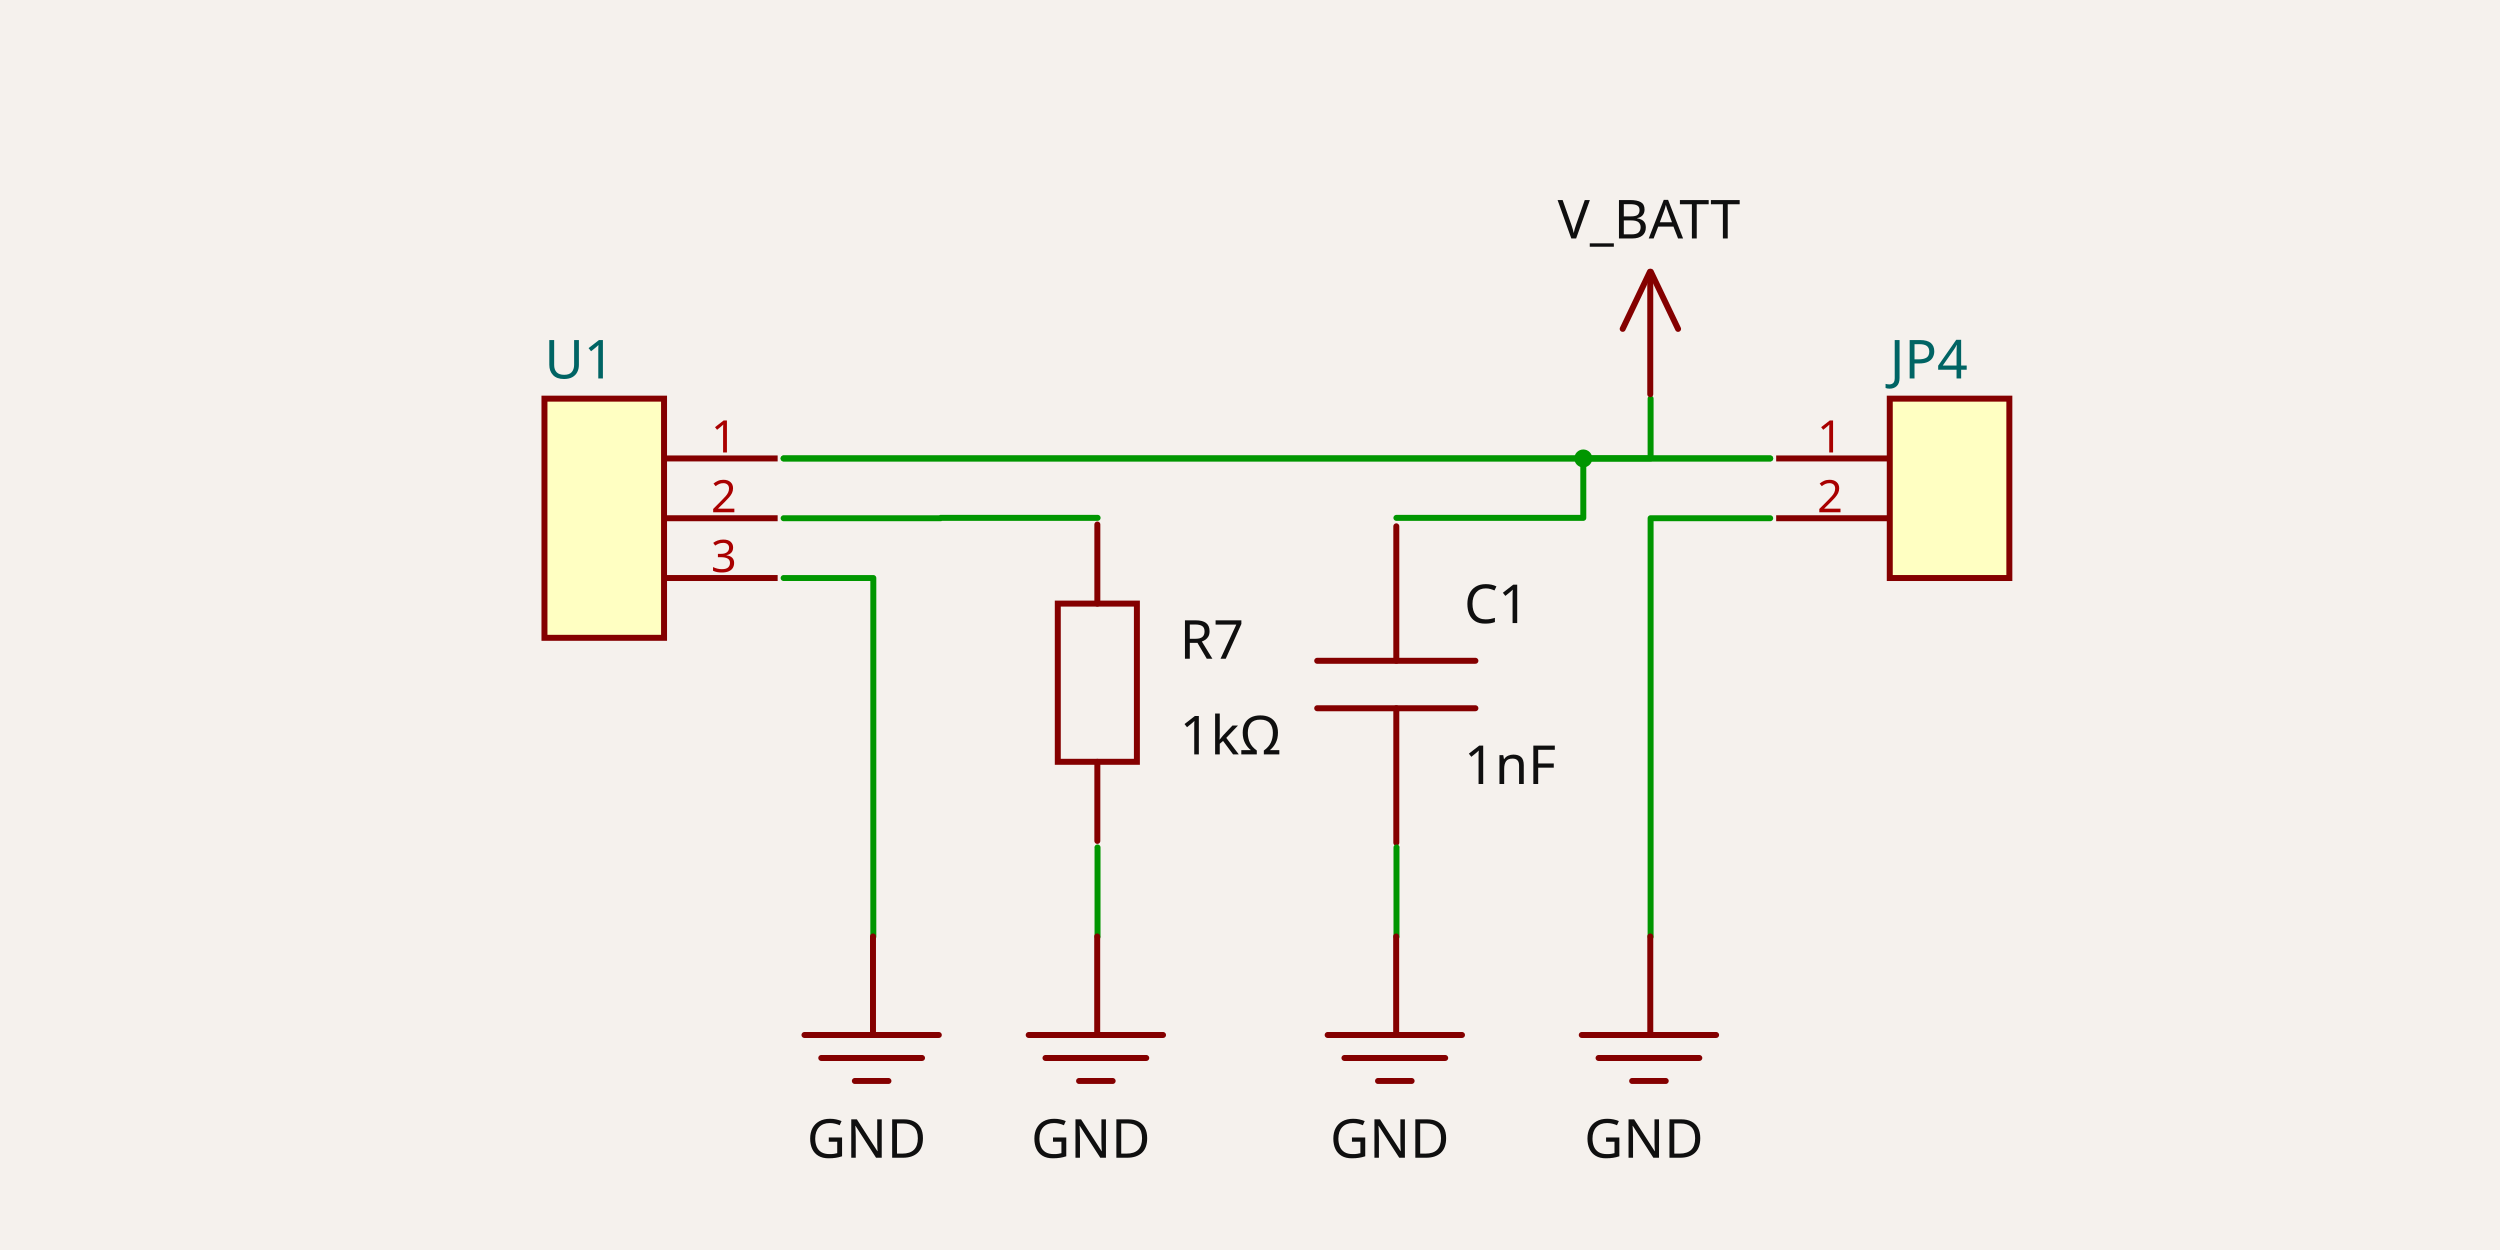
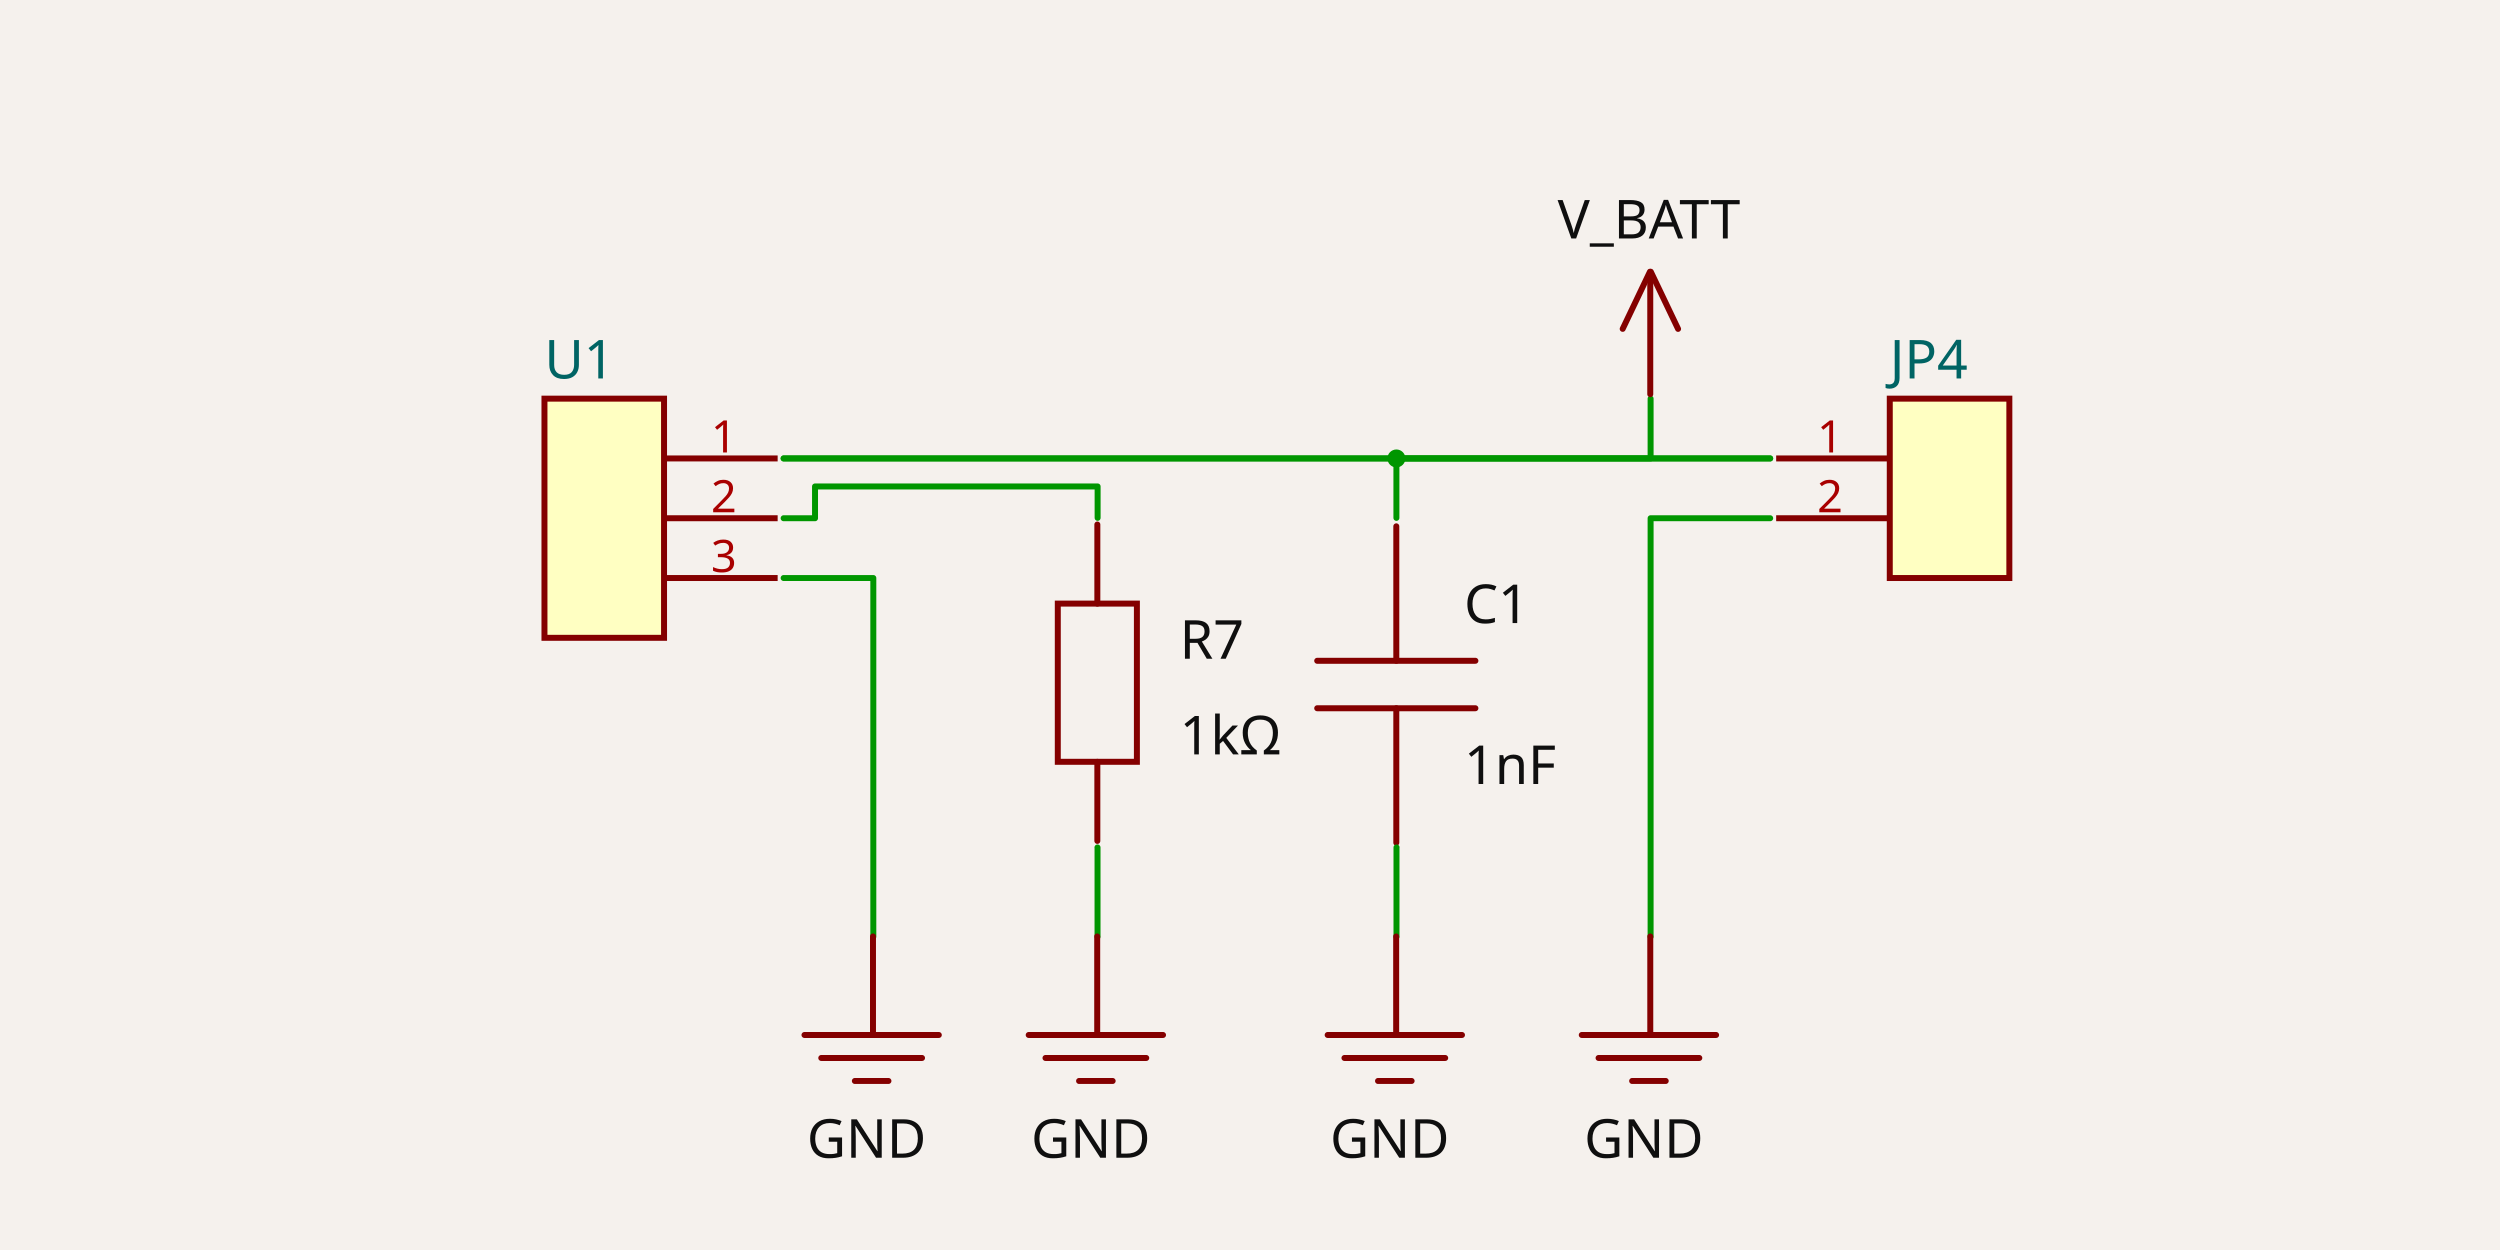
- <svg xmlns="http://www.w3.org/2000/svg" width="1200" height="600" style="background-color: rgb(245, 241, 237)" data-real-to-screen-transform="matrix(143.4994738353,0,0,-143.4994738353,290.0411365158,248.7515545776)" data-software-used-string="@tscircuit/core@0.0.571">
+ <svg xmlns="http://www.w3.org/2000/svg" width="1200" height="600" style="background-color: rgb(245, 241, 237)" data-real-to-screen-transform="matrix(143.4994738353,0,0,-143.4994738353,290.0411365158,248.7515545776)" data-software-used-string="@tscircuit/core@0.0.586">
  <style>
              .boundary { fill: rgb(245, 241, 237); }
              .schematic-boundary { fill: none; stroke: #fff; }
              .component { fill: none; stroke: rgb(132, 0, 0); }
              .chip { fill: rgb(255, 255, 194); stroke: rgb(132, 0, 0); }
              .component-pin { fill: none; stroke: rgb(132, 0, 0); }
              .trace:hover {
                filter: invert(1);
              }
              .trace:hover .trace-crossing-outline {
                opacity: 0;
              }
              .trace:hover .trace-junction {
                filter: invert(1);
              }
              .text { font-family: sans-serif; fill: rgb(0, 150, 0); }
              .pin-number { fill: rgb(169, 0, 0); }
              .port-label { fill: rgb(0, 100, 100); }
              .component-name { fill: rgb(0, 100, 100); }
            </style>
  <rect class="boundary" x="0" y="0" width="1200" height="600" />
  <g data-circuit-json-type="schematic_component" data-schematic-component-id="schematic_component_0">
    <rect class="component chip" x="261.341" y="191.352" width="57.4" height="114.8" stroke-width="2.87px" fill="rgb(255, 255, 194)" stroke="rgb(132, 0, 0)" />
    <rect class="component-overlay" x="261.341" y="191.352" width="57.4" height="114.8" fill="transparent" />
    <text x="261.341" y="324.806" fill="#006464" text-anchor="start" dominant-baseline="middle" font-family="sans-serif" font-size="25.83px" transform="rotate(0, 261.3412, 324.8063)" />
    <text x="261.341" y="172.697" fill="#006464" text-anchor="start" dominant-baseline="middle" font-family="sans-serif" font-size="25.83px" transform="rotate(0, 261.3412, 172.6968)">U1</text>
    <line class="component-pin" x1="373.271" y1="220.052" x2="318.741" y2="220.052" stroke-width="2.87px" />
+     <g data-schematic-port-id="source_port_0">
+       <rect x="373.271" y="217.182" width="5.74" height="5.74" opacity="0" />
+     </g>
    <text class="pin-number" x="347.441" y="217.182" style="font-family: sans-serif;" fill="rgb(169, 0, 0)" text-anchor="middle" dominant-baseline="auto" font-size="21.525px" transform="">1</text>
    <line class="component-pin" x1="373.271" y1="248.752" x2="318.741" y2="248.752" stroke-width="2.87px" />
+     <g data-schematic-port-id="source_port_1">
+       <rect x="373.271" y="245.882" width="5.74" height="5.74" opacity="0" />
+     </g>
    <text class="pin-number" x="347.441" y="245.882" style="font-family: sans-serif;" fill="rgb(169, 0, 0)" text-anchor="middle" dominant-baseline="auto" font-size="21.525px" transform="">2</text>
    <line class="component-pin" x1="373.271" y1="277.451" x2="318.741" y2="277.451" stroke-width="2.87px" />
+     <g data-schematic-port-id="source_port_2">
+       <rect x="373.271" y="274.581" width="5.74" height="5.74" opacity="0" />
+     </g>
    <text class="pin-number" x="347.441" y="274.581" style="font-family: sans-serif;" fill="rgb(169, 0, 0)" text-anchor="middle" dominant-baseline="auto" font-size="21.525px" transform="">3</text>
  </g>
  <g data-circuit-json-type="schematic_component" data-schematic-component-id="schematic_component_1">
    <rect class="component chip" x="907.089" y="191.352" width="57.4" height="86.1" stroke-width="2.87px" fill="rgb(255, 255, 194)" stroke="rgb(132, 0, 0)" />
    <rect class="component-overlay" x="907.089" y="191.352" width="57.4" height="86.1" fill="transparent" />
    <text x="907.089" y="296.106" fill="#006464" text-anchor="start" dominant-baseline="middle" font-family="sans-serif" font-size="25.83px" transform="rotate(0, 907.0889, 296.1064)" />
    <text x="907.089" y="172.697" fill="#006464" text-anchor="start" dominant-baseline="middle" font-family="sans-serif" font-size="25.83px" transform="rotate(0, 907.0889, 172.6968)">JP4</text>
    <line class="component-pin" x1="852.559" y1="220.052" x2="907.089" y2="220.052" stroke-width="2.87px" />
+     <g data-schematic-port-id="source_port_3">
+       <rect x="846.819" y="217.182" width="5.74" height="5.74" opacity="0" />
+     </g>
    <text class="pin-number" x="878.389" y="217.182" style="font-family: sans-serif;" fill="rgb(169, 0, 0)" text-anchor="middle" dominant-baseline="auto" font-size="21.525px" transform="">1</text>
    <line class="component-pin" x1="852.559" y1="248.752" x2="907.089" y2="248.752" stroke-width="2.87px" />
+     <g data-schematic-port-id="source_port_4">
+       <rect x="846.819" y="245.882" width="5.74" height="5.74" opacity="0" />
+     </g>
    <text class="pin-number" x="878.389" y="245.882" style="font-family: sans-serif;" fill="rgb(169, 0, 0)" text-anchor="middle" dominant-baseline="auto" font-size="21.525px" transform="">2</text>
  </g>
  <g data-circuit-json-type="schematic_component" data-schematic-component-id="schematic_component_2">
    <rect class="component-overlay" x="507.741" y="251.768" width="37.968" height="151.87" fill="transparent" />
    <path d="M 526.725 403.638 L 526.725 365.67" stroke="rgb(132, 0, 0)" fill="none" stroke-width="2.87px" stroke-linecap="round" />
    <path d="M 526.725 289.735 L 526.725 251.768" stroke="rgb(132, 0, 0)" fill="none" stroke-width="2.87px" stroke-linecap="round" />
    <path d="M 507.741 327.703 L 507.741 289.735 L 545.709 289.735 L 545.709 365.67 L 507.741 365.67 L 507.741 327.703" stroke="rgb(132, 0, 0)" fill="none" stroke-width="2.87px" stroke-linecap="round" />
    <text x="566.276" y="307.228" fill="rgb(15, 15, 15)" font-family="sans-serif" text-anchor="start" dominant-baseline="middle" font-size="25.83px">R7</text>
    <text x="566.276" y="353.147" fill="rgb(15, 15, 15)" font-family="sans-serif" text-anchor="start" dominant-baseline="middle" font-size="25.83px">1kΩ</text>
  </g>
  <g data-circuit-json-type="schematic_component" data-schematic-component-id="schematic_component_3">
    <rect class="component-overlay" x="632.257" y="252.635" width="75.935" height="151.87" fill="transparent" />
    <path d="M 670.224 252.635 L 670.224 317.18" stroke="rgb(132, 0, 0)" fill="none" stroke-width="2.87px" stroke-linecap="round" />
    <path d="M 670.224 339.96 L 670.224 404.505" stroke="rgb(132, 0, 0)" fill="none" stroke-width="2.87px" stroke-linecap="round" />
    <path d="M 632.257 317.18 L 708.192 317.18" stroke="rgb(132, 0, 0)" fill="none" stroke-width="2.87px" stroke-linecap="round" />
    <path d="M 632.257 339.96 L 708.192 339.96" stroke="rgb(132, 0, 0)" fill="none" stroke-width="2.87px" stroke-linecap="round" />
    <text x="702.761" y="299.082" fill="rgb(15, 15, 15)" font-family="sans-serif" text-anchor="start" dominant-baseline="auto" font-size="25.83px">C1</text>
    <text x="702.761" y="356.27" fill="rgb(15, 15, 15)" font-family="sans-serif" text-anchor="start" dominant-baseline="hanging" font-size="25.83px">1nF</text>
  </g>
  <g class="trace" data-circuit-json-type="schematic_trace" data-schematic-trace-id="schematic_trace_0">
    <path d="M 849.689 220.052 L 612.915 220.052 L 376.141 220.052" class="trace-invisible-hover-outline" stroke="rgb(0, 150, 0)" fill="none" stroke-width="22.96px" stroke-linecap="round" opacity="0" stroke-linejoin="round" />
    <path d="M 849.689 220.052 L 612.915 220.052 L 376.141 220.052" stroke="rgb(0, 150, 0)" fill="none" stroke-width="2.87px" stroke-linecap="round" stroke-linejoin="round" />
  </g>
  <g class="trace" data-circuit-json-type="schematic_trace" data-schematic-trace-id="schematic_trace_1">
-     <path d="M 526.854 248.566 L 451.498 248.566 L 451.498 248.752 L 376.141 248.752" class="trace-invisible-hover-outline" stroke="rgb(0, 150, 0)" fill="none" stroke-width="22.96px" stroke-linecap="round" opacity="0" stroke-linejoin="round" />
-     <path d="M 526.854 248.566 L 451.498 248.566 L 451.498 248.752 L 376.141 248.752" stroke="rgb(0, 150, 0)" fill="none" stroke-width="2.87px" stroke-linecap="round" stroke-linejoin="round" />
+     <path d="M 526.854 248.566 L 526.854 233.495 L 391.212 233.495 L 391.212 248.752 L 376.141 248.752" class="trace-invisible-hover-outline" stroke="rgb(0, 150, 0)" fill="none" stroke-width="22.96px" stroke-linecap="round" opacity="0" stroke-linejoin="round" />
+     <path d="M 526.854 248.566 L 526.854 233.495 L 391.212 233.495 L 391.212 248.752 L 376.141 248.752" stroke="rgb(0, 150, 0)" fill="none" stroke-width="2.87px" stroke-linecap="round" stroke-linejoin="round" />
  </g>
  <g class="trace" data-circuit-json-type="schematic_trace" data-schematic-trace-id="schematic_trace_2">
-     <path d="M 670.276 248.578 L 759.982 248.578 L 759.982 220.052 L 849.689 220.052" class="trace-invisible-hover-outline" stroke="rgb(0, 150, 0)" fill="none" stroke-width="22.96px" stroke-linecap="round" opacity="0" stroke-linejoin="round" />
-     <path d="M 670.276 248.578 L 759.982 248.578 L 759.982 220.052 L 849.689 220.052" stroke="rgb(0, 150, 0)" fill="none" stroke-width="2.87px" stroke-linecap="round" stroke-linejoin="round" />
-     <circle cx="759.982" cy="220.052" r="4.305" class="trace-junction" fill="rgb(0, 150, 0)" />
+     <path d="M 670.276 248.578 L 670.276 220.052 L 849.689 220.052" class="trace-invisible-hover-outline" stroke="rgb(0, 150, 0)" fill="none" stroke-width="22.96px" stroke-linecap="round" opacity="0" stroke-linejoin="round" />
+     <path d="M 670.276 248.578 L 670.276 220.052 L 849.689 220.052" stroke="rgb(0, 150, 0)" fill="none" stroke-width="2.87px" stroke-linecap="round" stroke-linejoin="round" />
+     <circle cx="670.276" cy="220.052" r="4.305" class="trace-junction" fill="rgb(0, 150, 0)" />
  </g>
  <g class="trace" data-circuit-json-type="schematic_trace" data-schematic-trace-id="schematic_trace_3">
    <path d="M 376.141 220.052 L 792.289 220.052 L 792.289 191.352" class="trace-invisible-hover-outline" stroke="rgb(0, 150, 0)" fill="none" stroke-width="22.96px" stroke-linecap="round" opacity="0" stroke-linejoin="round" />
    <path d="M 376.141 220.052 L 792.289 220.052 L 792.289 191.352" stroke="rgb(0, 150, 0)" fill="none" stroke-width="2.87px" stroke-linecap="round" stroke-linejoin="round" />
  </g>
  <g class="trace" data-circuit-json-type="schematic_trace" data-schematic-trace-id="schematic_trace_4">
    <path d="M 849.689 248.752 L 792.289 248.752 L 792.289 449.651" class="trace-invisible-hover-outline" stroke="rgb(0, 150, 0)" fill="none" stroke-width="22.96px" stroke-linecap="round" opacity="0" stroke-linejoin="round" />
    <path d="M 849.689 248.752 L 792.289 248.752 L 792.289 449.651" stroke="rgb(0, 150, 0)" fill="none" stroke-width="2.87px" stroke-linecap="round" stroke-linejoin="round" />
  </g>
  <g class="trace" data-circuit-json-type="schematic_trace" data-schematic-trace-id="schematic_trace_5">
    <path d="M 526.776 406.786 L 526.815 406.786 L 526.815 449.651" class="trace-invisible-hover-outline" stroke="rgb(0, 150, 0)" fill="none" stroke-width="22.96px" stroke-linecap="round" opacity="0" stroke-linejoin="round" />
    <path d="M 526.776 406.786 L 526.815 406.786 L 526.815 449.651" stroke="rgb(0, 150, 0)" fill="none" stroke-width="2.87px" stroke-linecap="round" stroke-linejoin="round" />
  </g>
  <g class="trace" data-circuit-json-type="schematic_trace" data-schematic-trace-id="schematic_trace_6">
    <path d="M 376.141 277.451 L 419.191 277.451 L 419.191 449.651" class="trace-invisible-hover-outline" stroke="rgb(0, 150, 0)" fill="none" stroke-width="22.96px" stroke-linecap="round" opacity="0" stroke-linejoin="round" />
    <path d="M 376.141 277.451 L 419.191 277.451 L 419.191 449.651" stroke="rgb(0, 150, 0)" fill="none" stroke-width="2.87px" stroke-linecap="round" stroke-linejoin="round" />
  </g>
  <g class="trace" data-circuit-json-type="schematic_trace" data-schematic-trace-id="schematic_trace_7">
    <path d="M 670.354 406.775 L 670.315 406.775 L 670.315 449.651" class="trace-invisible-hover-outline" stroke="rgb(0, 150, 0)" fill="none" stroke-width="22.96px" stroke-linecap="round" opacity="0" stroke-linejoin="round" />
    <path d="M 670.354 406.775 L 670.315 406.775 L 670.315 449.651" stroke="rgb(0, 150, 0)" fill="none" stroke-width="2.87px" stroke-linecap="round" stroke-linejoin="round" />
+   </g>
+   <g class="schematic-port-hover" data-schematic-port-id="source_port_0">
+     <circle cx="376.141" cy="220.052" r="5.74" fill="red" opacity="0" />
+   </g>
+   <g class="schematic-port-hover" data-schematic-port-id="source_port_1">
+     <circle cx="376.141" cy="248.752" r="5.74" fill="red" opacity="0" />
+   </g>
+   <g class="schematic-port-hover" data-schematic-port-id="source_port_2">
+     <circle cx="376.141" cy="277.451" r="5.74" fill="red" opacity="0" />
+   </g>
+   <g class="schematic-port-hover" data-schematic-port-id="source_port_3">
+     <circle cx="849.689" cy="220.052" r="5.74" fill="red" opacity="0" />
+   </g>
+   <g class="schematic-port-hover" data-schematic-port-id="source_port_4">
+     <circle cx="849.689" cy="248.752" r="5.74" fill="red" opacity="0" />
+   </g>
+   <g class="schematic-port-hover" data-schematic-port-id="source_port_5">
+     <circle cx="526.776" cy="406.786" r="5.74" fill="red" opacity="0" />
+   </g>
+   <g class="schematic-port-hover" data-schematic-port-id="source_port_6">
+     <circle cx="526.854" cy="248.566" r="5.74" fill="red" opacity="0" />
+   </g>
+   <g class="schematic-port-hover" data-schematic-port-id="source_port_7">
+     <circle cx="670.354" cy="406.775" r="5.74" fill="red" opacity="0" />
+   </g>
+   <g class="schematic-port-hover" data-schematic-port-id="source_port_8">
+     <circle cx="670.276" cy="248.578" r="5.74" fill="red" opacity="0" />
  </g>
  <rect class="component-overlay" x="778.889" y="130.435" width="26.588" height="58.772" fill="transparent" />
  <path d="M 791.972 130.435 L 778.889 157.854" stroke="rgb(132, 0, 0)" fill="none" stroke-width="2.87px" stroke-linecap="round" />
  <path d="M 792.392 130.449 L 805.476 157.868" stroke="rgb(132, 0, 0)" fill="none" stroke-width="2.87px" stroke-linecap="round" />
  <path d="M 792.124 131.159 L 792.124 189.207" stroke="rgb(132, 0, 0)" fill="none" stroke-width="2.87px" stroke-linecap="round" />
  <text x="791.482" y="122.026" fill="rgb(15, 15, 15)" font-family="sans-serif" text-anchor="middle" dominant-baseline="ideographic" font-size="25.83px">V_BATT</text>
  <rect class="component-overlay" x="759.25" y="449.495" width="64.477" height="69.372" fill="transparent" />
  <path d="M 792.133 449.495 L 792.133 496.798" stroke="rgb(132, 0, 0)" fill="none" stroke-width="2.87px" stroke-linecap="round" />
  <path d="M 759.25 496.793 L 823.727 496.793" stroke="rgb(132, 0, 0)" fill="none" stroke-width="2.87px" stroke-linecap="round" />
  <path d="M 767.31 507.83 L 815.668 507.83" stroke="rgb(132, 0, 0)" fill="none" stroke-width="2.87px" stroke-linecap="round" />
  <path d="M 783.429 518.867 L 799.548 518.867" stroke="rgb(132, 0, 0)" fill="none" stroke-width="2.87px" stroke-linecap="round" />
  <text x="789.043" y="535.675" fill="rgb(15, 15, 15)" font-family="sans-serif" text-anchor="middle" dominant-baseline="hanging" font-size="25.83px">GND</text>
  <rect class="component-overlay" x="493.776" y="449.495" width="64.477" height="69.372" fill="transparent" />
  <path d="M 526.659 449.495 L 526.659 496.798" stroke="rgb(132, 0, 0)" fill="none" stroke-width="2.87px" stroke-linecap="round" />
  <path d="M 493.776 496.793 L 558.253 496.793" stroke="rgb(132, 0, 0)" fill="none" stroke-width="2.87px" stroke-linecap="round" />
  <path d="M 501.836 507.83 L 550.194 507.83" stroke="rgb(132, 0, 0)" fill="none" stroke-width="2.87px" stroke-linecap="round" />
  <path d="M 517.955 518.867 L 534.074 518.867" stroke="rgb(132, 0, 0)" fill="none" stroke-width="2.87px" stroke-linecap="round" />
  <text x="523.569" y="535.675" fill="rgb(15, 15, 15)" font-family="sans-serif" text-anchor="middle" dominant-baseline="hanging" font-size="25.83px">GND</text>
  <rect class="component-overlay" x="386.151" y="449.495" width="64.477" height="69.372" fill="transparent" />
  <path d="M 419.035 449.495 L 419.035 496.798" stroke="rgb(132, 0, 0)" fill="none" stroke-width="2.87px" stroke-linecap="round" />
  <path d="M 386.151 496.793 L 450.629 496.793" stroke="rgb(132, 0, 0)" fill="none" stroke-width="2.87px" stroke-linecap="round" />
  <path d="M 394.211 507.83 L 442.569 507.83" stroke="rgb(132, 0, 0)" fill="none" stroke-width="2.87px" stroke-linecap="round" />
  <path d="M 410.33 518.867 L 426.45 518.867" stroke="rgb(132, 0, 0)" fill="none" stroke-width="2.87px" stroke-linecap="round" />
  <text x="415.945" y="535.675" fill="rgb(15, 15, 15)" font-family="sans-serif" text-anchor="middle" dominant-baseline="hanging" font-size="25.83px">GND</text>
  <rect class="component-overlay" x="637.275" y="449.495" width="64.477" height="69.372" fill="transparent" />
  <path d="M 670.159 449.495 L 670.159 496.798" stroke="rgb(132, 0, 0)" fill="none" stroke-width="2.87px" stroke-linecap="round" />
  <path d="M 637.275 496.793 L 701.753 496.793" stroke="rgb(132, 0, 0)" fill="none" stroke-width="2.87px" stroke-linecap="round" />
  <path d="M 645.335 507.83 L 693.693 507.83" stroke="rgb(132, 0, 0)" fill="none" stroke-width="2.87px" stroke-linecap="round" />
  <path d="M 661.454 518.867 L 677.574 518.867" stroke="rgb(132, 0, 0)" fill="none" stroke-width="2.87px" stroke-linecap="round" />
  <text x="667.069" y="535.675" fill="rgb(15, 15, 15)" font-family="sans-serif" text-anchor="middle" dominant-baseline="hanging" font-size="25.83px">GND</text>
</svg>
